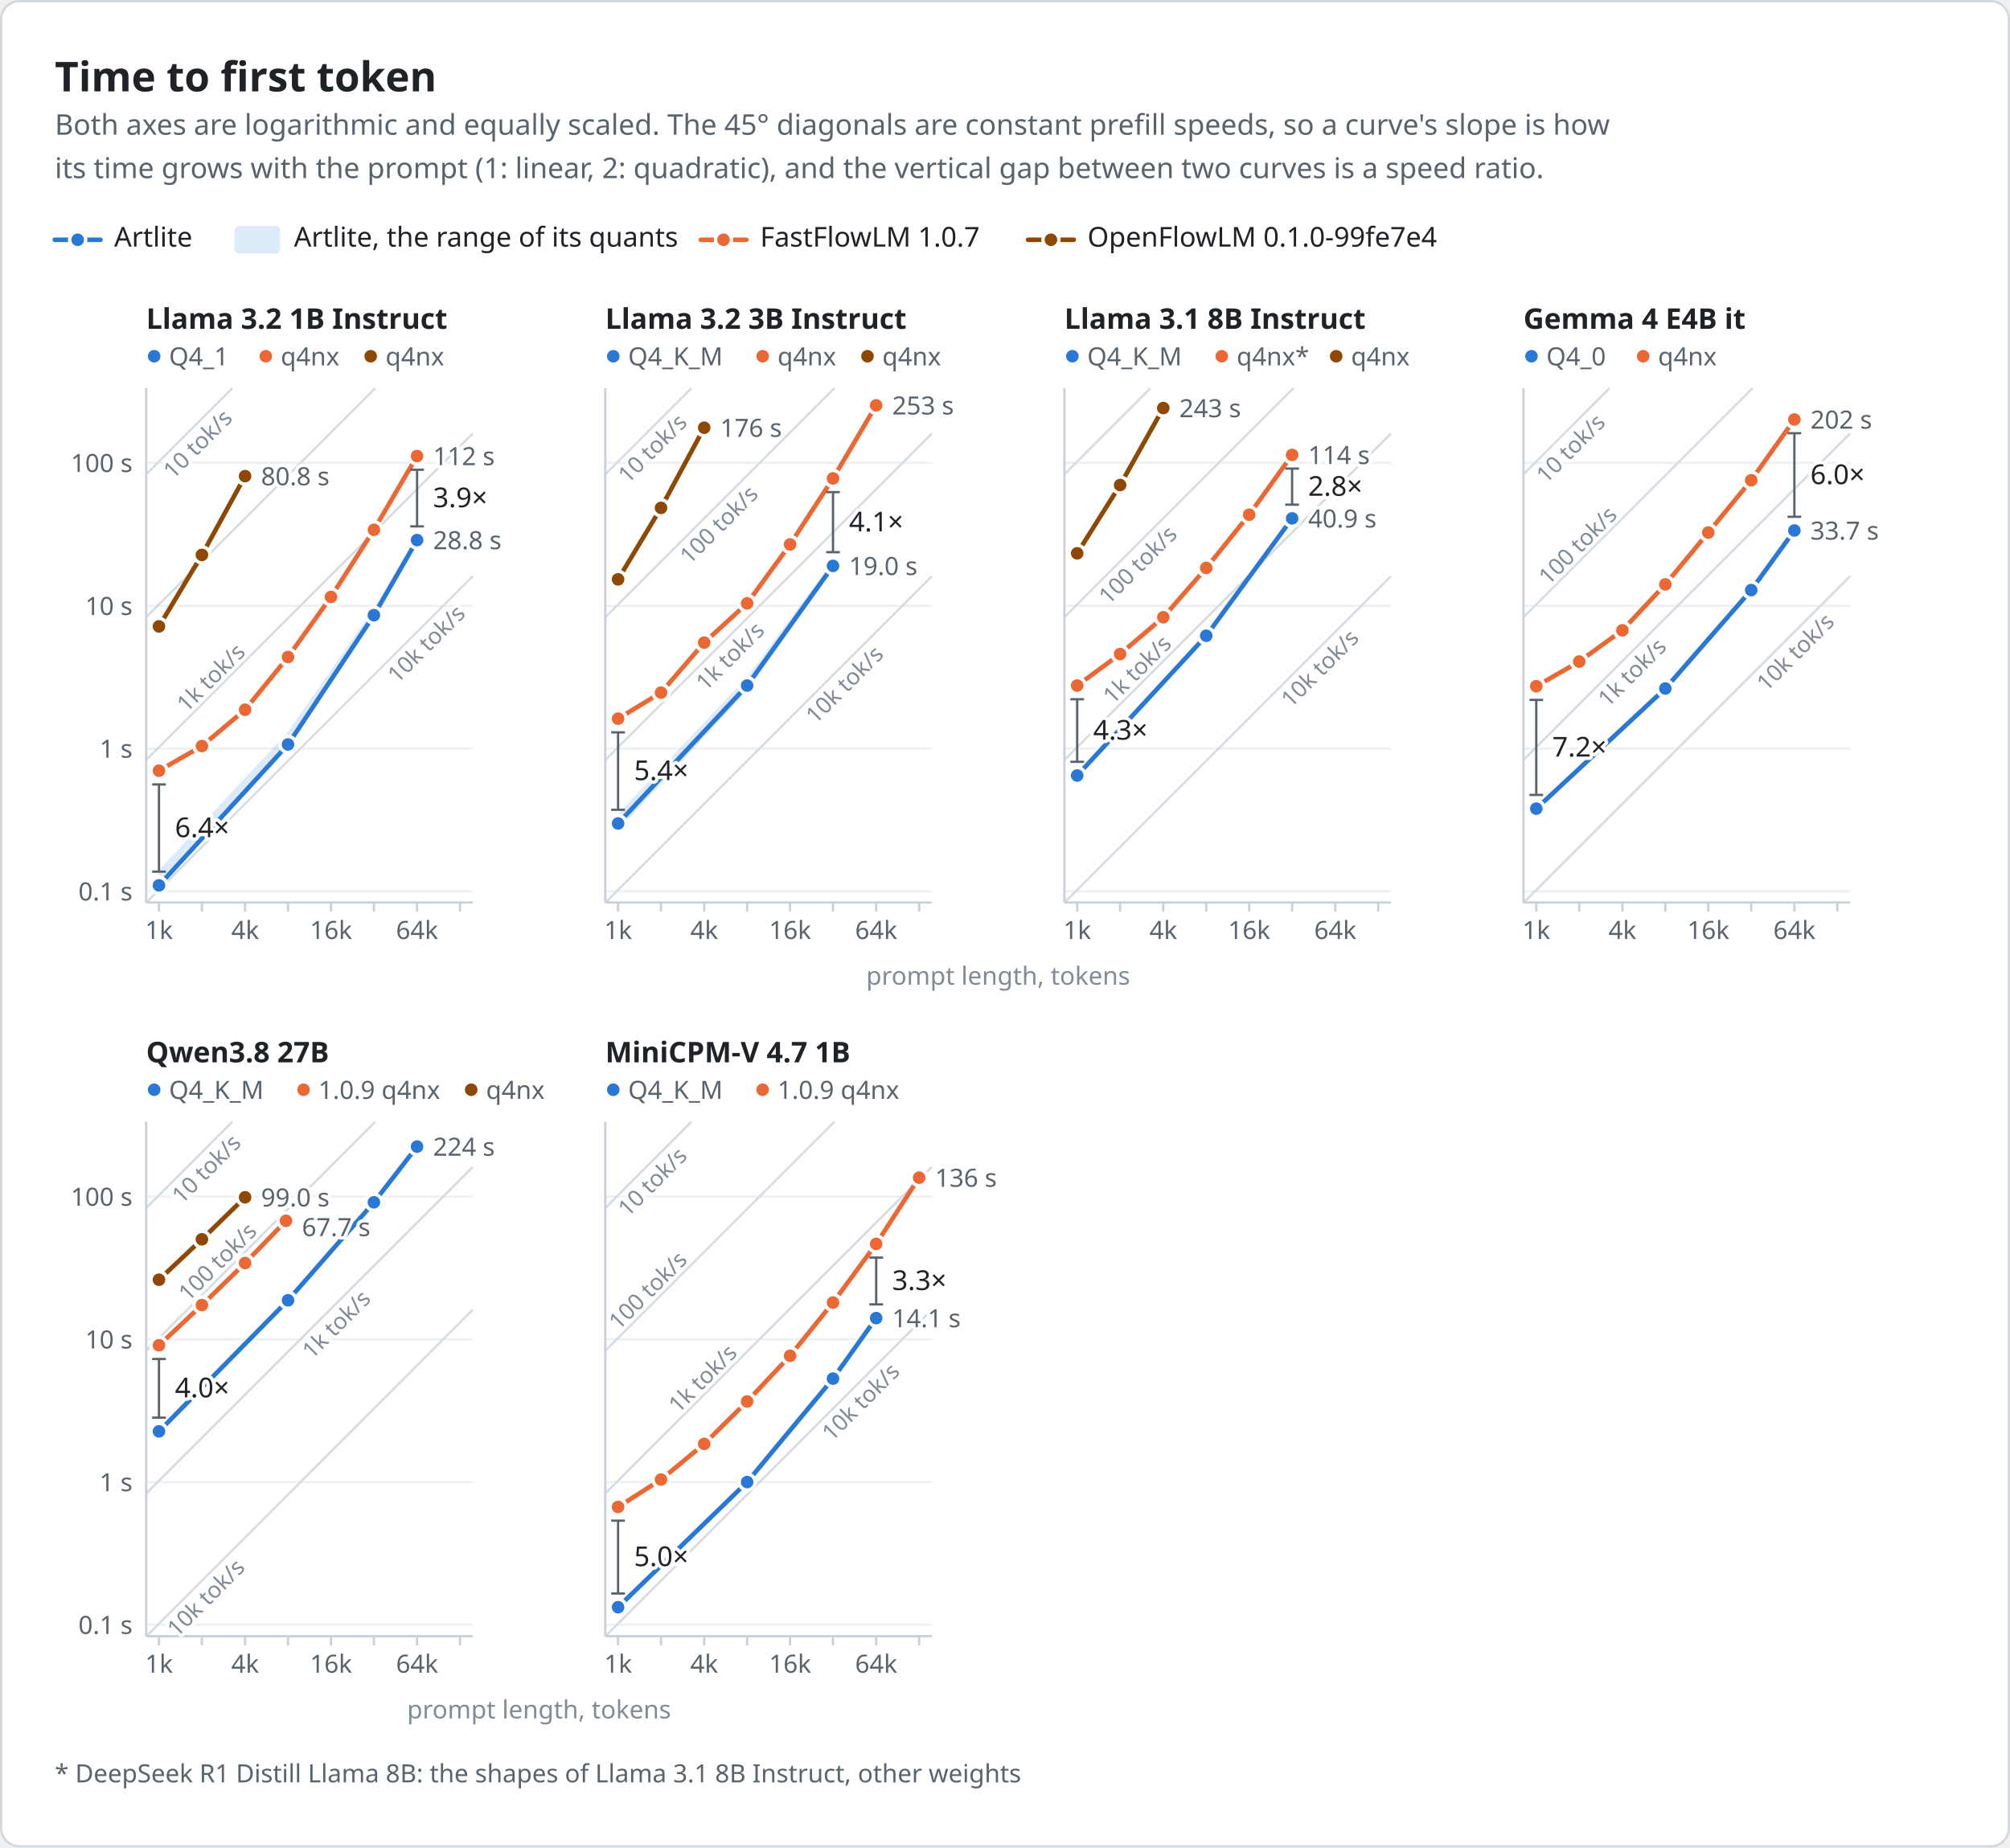
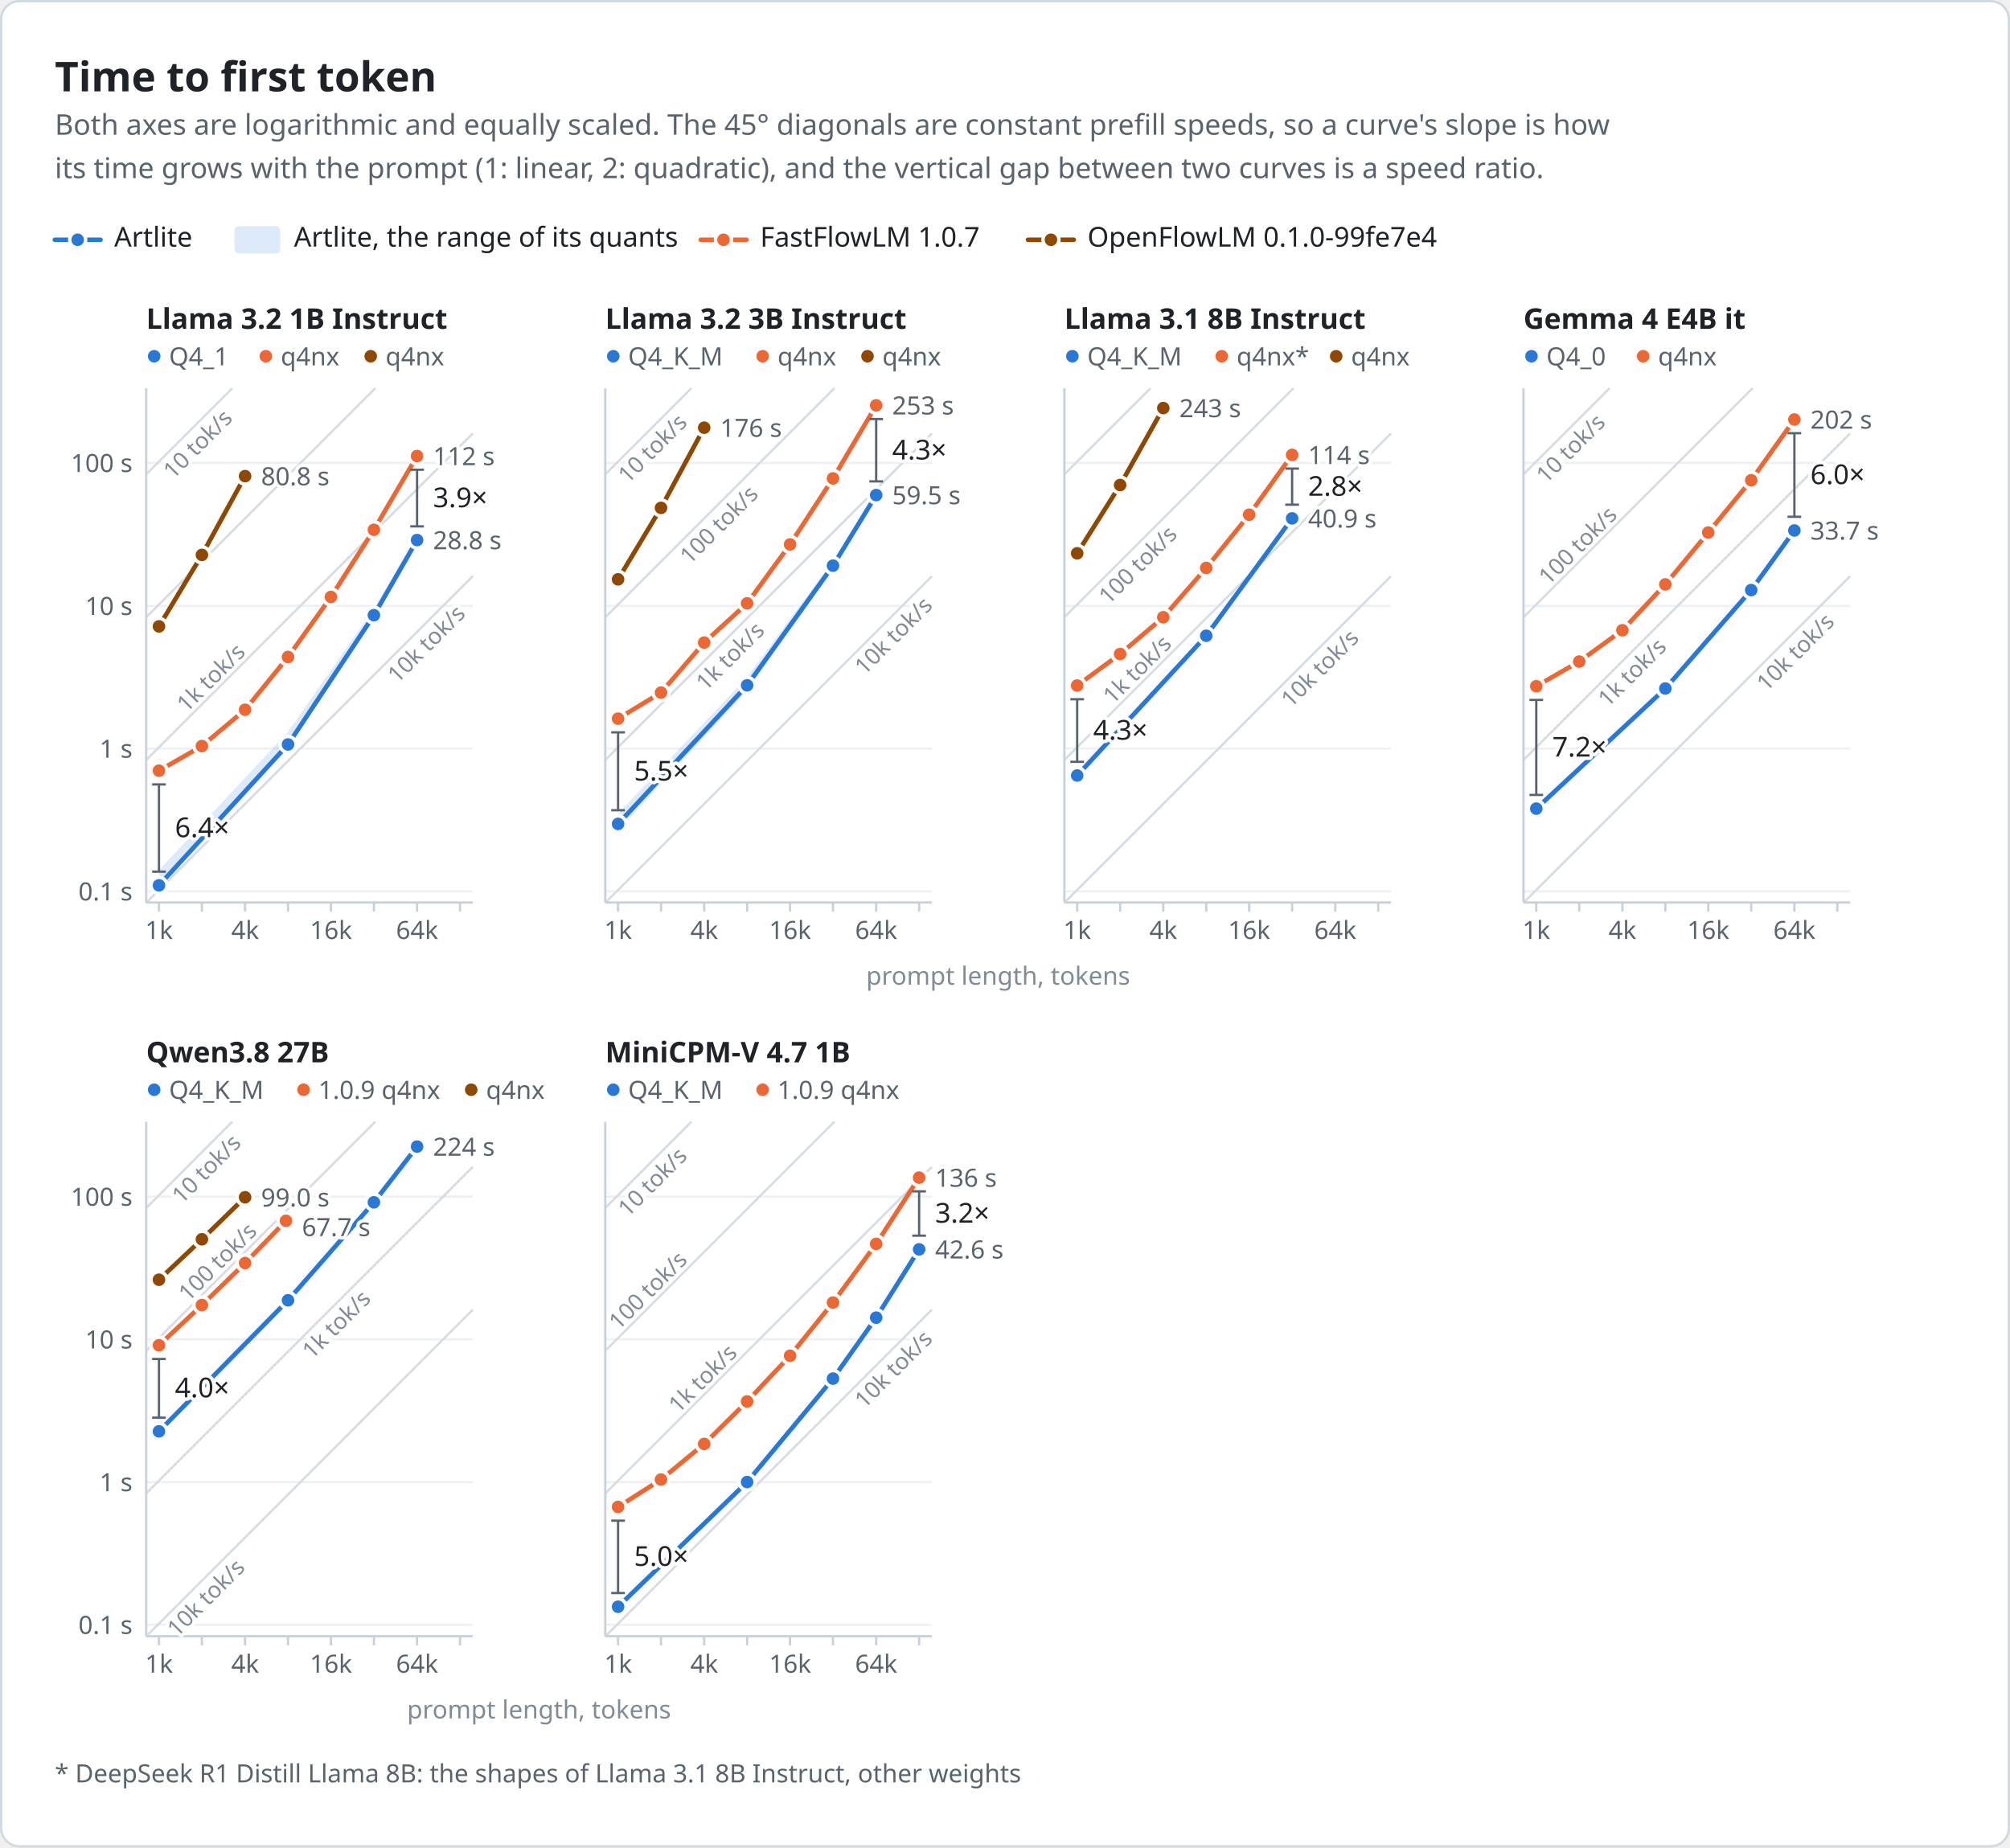
<svg xmlns="http://www.w3.org/2000/svg" width="880" height="809" viewBox="0 0 880 809" role="img" aria-labelledby="t d">
  <style>text{font-family:-apple-system, BlinkMacSystemFont, "Segoe UI", "Noto Sans", Helvetica, Arial, sans-serif;font-size:11px;fill:#59636e;font-variant-numeric:tabular-nums}.title{font-size:18px;font-weight:600;fill:#1f2328}.sub{font-size:12.5px}.h{font-size:12.5px;font-weight:600;fill:#1f2328}.lbl{font-size:12px;fill:#1f2328}.lbl2{font-size:12px}.strong{font-weight:600;fill:#1f2328}.muted{fill:#818b98}.small{font-size:10px}.halo{paint-order:stroke;stroke:#ffffff;stroke-width:3px;stroke-linejoin:round}.grid{stroke:#eef1f4}.axis{stroke:#c8d1da}.guide{stroke:#d5dce3}.bracket{stroke:#59636e;fill:none}.ft{fill:#86b6ef}.detail{font-size:12px;font-weight:400;fill:#59636e}.tile{fill:#eef1f4;stroke:#59636e;stroke-width:1}.cut{stroke:#59636e;stroke-width:.75;fill:none}.f0{fill:#2a78d6}.l0{stroke:#2a78d6;stroke-width:2;fill:none;stroke-linejoin:round;stroke-linecap:round}.d0{fill:#2a78d6;stroke:#ffffff;stroke-width:1.5}.b0{fill:#2a78d6;fill-opacity:.16}.f1{fill:#eb6834}.l1{stroke:#eb6834;stroke-width:2;fill:none;stroke-linejoin:round;stroke-linecap:round}.d1{fill:#eb6834;stroke:#ffffff;stroke-width:1.5}.b1{fill:#eb6834;fill-opacity:.16}.f2{fill:#1baf7a}.l2{stroke:#1baf7a;stroke-width:2;fill:none;stroke-linejoin:round;stroke-linecap:round}.d2{fill:#1baf7a;stroke:#ffffff;stroke-width:1.5}.b2{fill:#1baf7a;fill-opacity:.16}.f3{fill:#8f4801}.l3{stroke:#8f4801;stroke-width:2;fill:none;stroke-linejoin:round;stroke-linecap:round}.d3{fill:#8f4801;stroke:#ffffff;stroke-width:1.5}.b3{fill:#8f4801;fill-opacity:.16}</style>
  <rect x="0.5" y="0.5" width="879" height="808" rx="8" fill="#ffffff" stroke="#d1d9e0" />
  <text x="24.0" y="40.0" class="title">Time to first token</text>
  <text x="24.0" y="59.0" class="sub">Both axes are logarithmic and equally scaled. The 45° diagonals are constant prefill speeds, so a curve's slope is how</text>
  <text x="24.0" y="78.0" class="sub">its time grows with the prompt (1: linear, 2: quadratic), and the vertical gap between two curves is a speed ratio.</text>
  <line x1="24.0" y1="105.0" x2="44.0" y2="105.0" class="l0" />
  <circle cx="34" cy="105" r="3.5" class="d0" />
  <text x="50.0" y="108.0" class="lbl">Artlite</text>
  <rect x="102.672" y="99" width="20" height="12" rx="2" class="b0" />
  <text x="128.7" y="108.0" class="lbl">Artlite, the range of its quants</text>
  <line x1="306.8" y1="105.0" x2="326.8" y2="105.0" class="l1" />
  <circle cx="316.756" cy="105" r="3.5" class="d1" />
  <text x="332.8" y="108.0" class="lbl">FastFlowLM 1.0.7</text>
  <line x1="450.1" y1="105.0" x2="470.1" y2="105.0" class="l3" />
  <circle cx="460.12" cy="105" r="3.5" class="d3" />
  <text x="476.1" y="108.0" class="lbl">OpenFlowLM 0.1.0-99fe7e4</text>
  <text x="64.0" y="144.0" class="h">Llama 3.2 1B Instruct</text>
  <circle cx="67.5" cy="156.0" r="3.5" class="d0" />
  <text x="74.0" y="160.0">Q4_1</text>
  <circle cx="116.4" cy="156.0" r="3.5" class="d1" />
  <text x="122.9" y="160.0">q4nx</text>
  <circle cx="162.3" cy="156.0" r="3.5" class="d3" />
  <text x="168.8" y="160.0">q4nx</text>
  <line x1="64.0" y1="390.3" x2="207.0" y2="390.3" class="grid" />
  <text x="58.0" y="394.3" text-anchor="end">0.1 s</text>
  <line x1="64.0" y1="327.8" x2="207.0" y2="327.8" class="grid" />
  <text x="58.0" y="331.8" text-anchor="end">1 s</text>
  <line x1="64.0" y1="265.3" x2="207.0" y2="265.3" class="grid" />
  <text x="58.0" y="269.3" text-anchor="end">10 s</text>
  <line x1="64.0" y1="202.7" x2="207.0" y2="202.7" class="grid" />
  <text x="58.0" y="206.7" text-anchor="end">100 s</text>
  <line x1="64.0" y1="207.7" x2="101.7" y2="170.0" class="guide" />
  <line x1="64.0" y1="270.3" x2="164.3" y2="170.0" class="guide" />
  <line x1="64.0" y1="332.8" x2="207.0" y2="189.8" class="guide" />
  <line x1="64.1" y1="395.2" x2="207.0" y2="252.3" class="guide" />
  <line x1="64.0" y1="395.2" x2="207.0" y2="395.2" class="axis" />
  <line x1="64.0" y1="170.0" x2="64.0" y2="395.2" class="axis" />
  <line x1="69.6" y1="395.2" x2="69.6" y2="399.2" class="axis" />
  <text x="69.6" y="411.2" text-anchor="middle">1k</text>
  <line x1="88.4" y1="395.2" x2="88.4" y2="399.2" class="axis" />
  <line x1="107.3" y1="395.2" x2="107.3" y2="399.2" class="axis" />
  <text x="107.3" y="411.2" text-anchor="middle">4k</text>
  <line x1="126.1" y1="395.2" x2="126.1" y2="399.2" class="axis" />
  <line x1="144.9" y1="395.2" x2="144.9" y2="399.2" class="axis" />
  <text x="144.9" y="411.2" text-anchor="middle">16k</text>
  <line x1="163.7" y1="395.2" x2="163.7" y2="399.2" class="axis" />
  <line x1="182.6" y1="395.2" x2="182.6" y2="399.2" class="axis" />
  <text x="182.6" y="411.2" text-anchor="middle">64k</text>
  <line x1="201.4" y1="395.2" x2="201.4" y2="399.2" class="axis" />
  <polygon points="69.6,381.0 126.1,320.5 163.7,266.5 182.6,234.8 182.6,236.6 163.7,269.4 126.1,326.0 69.6,387.7" class="b0" />
  <polyline points="69.6,337.5 88.4,326.7 107.3,310.8 126.1,287.7 144.9,261.4 163.7,232.0 182.6,199.7" class="l1" />
  <circle cx="69.6" cy="337.5" r="3.5" class="d1" />
  <circle cx="88.4" cy="326.7" r="3.5" class="d1" />
  <circle cx="107.3" cy="310.8" r="3.5" class="d1" />
  <circle cx="126.1" cy="287.7" r="3.5" class="d1" />
  <circle cx="144.9" cy="261.4" r="3.5" class="d1" />
  <circle cx="163.7" cy="232.0" r="3.5" class="d1" />
  <circle cx="182.6" cy="199.7" r="3.5" class="d1" />
  <polyline points="69.6,274.3 88.4,243.0 107.3,208.5" class="l3" />
  <circle cx="69.6" cy="274.3" r="3.5" class="d3" />
  <circle cx="88.4" cy="243.0" r="3.5" class="d3" />
  <circle cx="107.3" cy="208.5" r="3.5" class="d3" />
  <polyline points="69.6,387.7 126.1,326.0 163.7,269.4 182.6,236.5" class="l0" />
  <circle cx="69.6" cy="387.7" r="3.5" class="d0" />
  <circle cx="126.1" cy="326.0" r="3.5" class="d0" />
  <circle cx="163.7" cy="269.4" r="3.5" class="d0" />
  <circle cx="182.6" cy="236.5" r="3.5" class="d0" />
  <text x="189.6" y="203.7" class="halo">112 s</text>
  <text x="114.3" y="212.5" class="halo">80.8 s</text>
  <text x="189.6" y="240.5" class="halo">28.8 s</text>
  <path d="M66.6,381.7h6M69.6,381.7V343.5M66.6,343.5h6" class="bracket" />
  <text x="76.6" y="366.6" class="lbl halo">6.4×</text>
  <path d="M179.6,230.5h6M182.6,230.5V205.7M179.6,205.7h6" class="bracket" />
  <text x="189.6" y="222.1" class="lbl halo">3.9×</text>
  <text x="89.0" y="196.9" text-anchor="middle" class="muted small halo" transform="rotate(-45.0 89.0 196.9)">10 tok/s</text>
  <text x="94.8" y="299.2" text-anchor="middle" class="muted small halo" transform="rotate(-45.0 94.8 299.2)">1k tok/s</text>
  <text x="189.1" y="284.4" text-anchor="middle" class="muted small halo" transform="rotate(-45.0 189.1 284.4)">10k tok/s</text>
  <text x="265.0" y="144.0" class="h">Llama 3.2 3B Instruct</text>
  <circle cx="268.5" cy="156.0" r="3.5" class="d0" />
  <text x="275.0" y="160.0">Q4_K_M</text>
  <circle cx="333.9" cy="156.0" r="3.5" class="d1" />
  <text x="340.4" y="160.0">q4nx</text>
  <circle cx="379.8" cy="156.0" r="3.5" class="d3" />
  <text x="386.3" y="160.0">q4nx</text>
  <line x1="265.0" y1="390.3" x2="408.0" y2="390.3" class="grid" />
  <line x1="265.0" y1="327.8" x2="408.0" y2="327.8" class="grid" />
  <line x1="265.0" y1="265.3" x2="408.0" y2="265.3" class="grid" />
  <line x1="265.0" y1="202.7" x2="408.0" y2="202.7" class="grid" />
  <line x1="265.0" y1="207.7" x2="302.7" y2="170.0" class="guide" />
  <line x1="265.0" y1="270.3" x2="365.3" y2="170.0" class="guide" />
  <line x1="265.0" y1="332.8" x2="408.0" y2="189.8" class="guide" />
  <line x1="265.1" y1="395.2" x2="408.0" y2="252.3" class="guide" />
  <line x1="265.0" y1="395.2" x2="408.0" y2="395.2" class="axis" />
  <line x1="265.0" y1="170.0" x2="265.0" y2="395.2" class="axis" />
  <line x1="270.6" y1="395.2" x2="270.6" y2="399.2" class="axis" />
  <text x="270.6" y="411.2" text-anchor="middle">1k</text>
  <line x1="289.4" y1="395.2" x2="289.4" y2="399.2" class="axis" />
  <line x1="308.3" y1="395.2" x2="308.3" y2="399.2" class="axis" />
  <text x="308.3" y="411.2" text-anchor="middle">4k</text>
  <line x1="327.1" y1="395.2" x2="327.1" y2="399.2" class="axis" />
  <line x1="345.9" y1="395.2" x2="345.9" y2="399.2" class="axis" />
  <text x="345.9" y="411.2" text-anchor="middle">16k</text>
  <line x1="364.7" y1="395.2" x2="364.7" y2="399.2" class="axis" />
  <line x1="383.6" y1="395.2" x2="383.6" y2="399.2" class="axis" />
  <text x="383.6" y="411.2" text-anchor="middle">64k</text>
  <line x1="402.4" y1="395.2" x2="402.4" y2="399.2" class="axis" />
  <polygon points="270.6,356.3 327.1,296.5 364.7,245.6 364.7,249.2 327.1,302.5 270.6,363.5" class="b0" />
  <polyline points="270.6,314.7 289.4,303.3 308.3,281.4 327.1,264.2 345.9,238.4 364.7,209.5 383.6,177.5" class="l1" />
  <circle cx="270.6" cy="314.7" r="3.5" class="d1" />
  <circle cx="289.4" cy="303.3" r="3.5" class="d1" />
  <circle cx="308.3" cy="281.4" r="3.5" class="d1" />
  <circle cx="327.1" cy="264.2" r="3.5" class="d1" />
  <circle cx="345.9" cy="238.4" r="3.5" class="d1" />
  <circle cx="364.7" cy="209.5" r="3.5" class="d1" />
  <circle cx="383.6" cy="177.5" r="3.5" class="d1" />
  <polyline points="270.6,253.7 289.4,222.4 308.3,187.3" class="l3" />
  <circle cx="270.6" cy="253.7" r="3.5" class="d3" />
  <circle cx="289.4" cy="222.4" r="3.5" class="d3" />
  <circle cx="308.3" cy="187.3" r="3.5" class="d3" />
-   <polyline points="270.6,360.6 327.1,300.2 364.7,247.8" class="l0" />
-   <circle cx="270.6" cy="360.6" r="3.5" class="d0" />
-   <circle cx="327.1" cy="300.2" r="3.5" class="d0" />
-   <circle cx="364.7" cy="247.8" r="3.5" class="d0" />
+   <polyline points="270.6,360.8 327.1,300.1 364.7,247.7 383.6,216.8" class="l0" />
+   <circle cx="270.6" cy="360.8" r="3.5" class="d0" />
+   <circle cx="327.1" cy="300.1" r="3.5" class="d0" />
+   <circle cx="364.7" cy="247.7" r="3.5" class="d0" />
+   <circle cx="383.6" cy="216.8" r="3.5" class="d0" />
  <text x="390.6" y="181.5" class="halo">253 s</text>
  <text x="315.3" y="191.3" class="halo">176 s</text>
-   <text x="371.7" y="251.8" class="halo">19.0 s</text>
-   <path d="M267.6,354.6h6M270.6,354.6V320.7M267.6,320.7h6" class="bracket" />
-   <text x="277.6" y="341.6" class="lbl halo">5.4×</text>
-   <path d="M361.7,241.8h6M364.7,241.8V215.5M361.7,215.5h6" class="bracket" />
-   <text x="371.7" y="232.7" class="lbl halo">4.1×</text>
+   <text x="390.6" y="220.8" class="halo">59.5 s</text>
+   <path d="M267.6,354.8h6M270.6,354.8V320.7M267.6,320.7h6" class="bracket" />
+   <text x="277.6" y="341.8" class="lbl halo">5.5×</text>
+   <path d="M380.6,210.8h6M383.6,210.8V183.5M380.6,183.5h6" class="bracket" />
+   <text x="390.6" y="201.2" class="lbl halo">4.3×</text>
  <text x="288.1" y="198.8" text-anchor="middle" class="muted small halo" transform="rotate(-45.0 288.1 198.8)">10 tok/s</text>
  <text x="317.2" y="232.2" text-anchor="middle" class="muted small halo" transform="rotate(-45.0 317.2 232.2)">100 tok/s</text>
  <text x="322.1" y="289.8" text-anchor="middle" class="muted small halo" transform="rotate(-45.0 322.1 289.8)">1k tok/s</text>
-   <text x="372.2" y="302.2" text-anchor="middle" class="muted small halo" transform="rotate(-45.0 372.2 302.2)">10k tok/s</text>
+   <text x="393.6" y="280.8" text-anchor="middle" class="muted small halo" transform="rotate(-45.0 393.6 280.8)">10k tok/s</text>
  <text x="466.0" y="144.0" class="h">Llama 3.1 8B Instruct</text>
  <circle cx="469.5" cy="156.0" r="3.5" class="d0" />
  <text x="476.0" y="160.0">Q4_K_M</text>
  <circle cx="534.9" cy="156.0" r="3.5" class="d1" />
  <text x="541.4" y="160.0">q4nx*</text>
  <circle cx="585.0" cy="156.0" r="3.5" class="d3" />
  <text x="591.5" y="160.0">q4nx</text>
  <line x1="466.0" y1="390.3" x2="609.0" y2="390.3" class="grid" />
  <line x1="466.0" y1="327.8" x2="609.0" y2="327.8" class="grid" />
  <line x1="466.0" y1="265.3" x2="609.0" y2="265.3" class="grid" />
  <line x1="466.0" y1="202.7" x2="609.0" y2="202.7" class="grid" />
  <line x1="466.0" y1="207.7" x2="503.7" y2="170.0" class="guide" />
  <line x1="466.0" y1="270.3" x2="566.3" y2="170.0" class="guide" />
  <line x1="466.0" y1="332.8" x2="609.0" y2="189.8" class="guide" />
  <line x1="466.1" y1="395.2" x2="609.0" y2="252.3" class="guide" />
  <line x1="466.0" y1="395.2" x2="609.0" y2="395.2" class="axis" />
  <line x1="466.0" y1="170.0" x2="466.0" y2="395.2" class="axis" />
  <line x1="471.6" y1="395.2" x2="471.6" y2="399.2" class="axis" />
  <text x="471.6" y="411.2" text-anchor="middle">1k</text>
  <line x1="490.4" y1="395.2" x2="490.4" y2="399.2" class="axis" />
  <line x1="509.3" y1="395.2" x2="509.3" y2="399.2" class="axis" />
  <text x="509.3" y="411.2" text-anchor="middle">4k</text>
  <line x1="528.1" y1="395.2" x2="528.1" y2="399.2" class="axis" />
  <line x1="546.9" y1="395.2" x2="546.9" y2="399.2" class="axis" />
  <text x="546.9" y="411.2" text-anchor="middle">16k</text>
  <line x1="565.7" y1="395.2" x2="565.7" y2="399.2" class="axis" />
  <line x1="584.6" y1="395.2" x2="584.6" y2="399.2" class="axis" />
  <text x="584.6" y="411.2" text-anchor="middle">64k</text>
  <line x1="603.4" y1="395.2" x2="603.4" y2="399.2" class="axis" />
  <polygon points="471.6,339.6 528.1,278.4 565.7,227.0 565.7,227.7 528.1,279.6 471.6,341.0" class="b0" />
  <polyline points="471.6,300.2 490.4,286.4 509.3,270.3 528.1,248.7 546.9,225.4 565.7,199.2" class="l1" />
  <circle cx="471.6" cy="300.2" r="3.5" class="d1" />
  <circle cx="490.4" cy="286.4" r="3.5" class="d1" />
  <circle cx="509.3" cy="270.3" r="3.5" class="d1" />
  <circle cx="528.1" cy="248.7" r="3.5" class="d1" />
  <circle cx="546.9" cy="225.4" r="3.5" class="d1" />
  <circle cx="565.7" cy="199.2" r="3.5" class="d1" />
  <polyline points="471.6,242.3 490.4,212.4 509.3,178.7" class="l3" />
  <circle cx="471.6" cy="242.3" r="3.5" class="d3" />
  <circle cx="490.4" cy="212.4" r="3.5" class="d3" />
  <circle cx="509.3" cy="178.7" r="3.5" class="d3" />
  <polyline points="471.6,339.6 528.1,278.4 565.7,227.0" class="l0" />
  <circle cx="471.6" cy="339.6" r="3.5" class="d0" />
  <circle cx="528.1" cy="278.4" r="3.5" class="d0" />
  <circle cx="565.7" cy="227.0" r="3.5" class="d0" />
  <text x="516.3" y="182.7" class="halo">243 s</text>
  <text x="572.7" y="203.2" class="halo">114 s</text>
  <text x="572.7" y="231.0" class="halo">40.9 s</text>
  <path d="M468.6,333.6h6M471.6,333.6V306.2M468.6,306.2h6" class="bracket" />
  <text x="478.6" y="323.9" class="lbl halo">4.3×</text>
  <path d="M562.7,221.0h6M565.7,221.0V205.2M562.7,205.2h6" class="bracket" />
  <text x="572.7" y="217.1" class="lbl halo">2.8×</text>
  <text x="500.6" y="249.8" text-anchor="middle" class="muted small halo" transform="rotate(-45.0 500.6 249.8)">100 tok/s</text>
  <text x="500.3" y="295.6" text-anchor="middle" class="muted small halo" transform="rotate(-45.0 500.3 295.6)">1k tok/s</text>
  <text x="580.3" y="295.1" text-anchor="middle" class="muted small halo" transform="rotate(-45.0 580.3 295.1)">10k tok/s</text>
  <text x="667.0" y="144.0" class="h">Gemma 4 E4B it</text>
  <circle cx="670.5" cy="156.0" r="3.5" class="d0" />
  <text x="677.0" y="160.0">Q4_0</text>
  <circle cx="719.4" cy="156.0" r="3.5" class="d1" />
  <text x="725.9" y="160.0">q4nx</text>
  <line x1="667.0" y1="390.3" x2="810.0" y2="390.3" class="grid" />
  <line x1="667.0" y1="327.8" x2="810.0" y2="327.8" class="grid" />
  <line x1="667.0" y1="265.3" x2="810.0" y2="265.3" class="grid" />
  <line x1="667.0" y1="202.7" x2="810.0" y2="202.7" class="grid" />
  <line x1="667.0" y1="207.7" x2="704.7" y2="170.0" class="guide" />
  <line x1="667.0" y1="270.3" x2="767.3" y2="170.0" class="guide" />
  <line x1="667.0" y1="332.8" x2="810.0" y2="189.8" class="guide" />
  <line x1="667.1" y1="395.2" x2="810.0" y2="252.3" class="guide" />
  <line x1="667.0" y1="395.2" x2="810.0" y2="395.2" class="axis" />
  <line x1="667.0" y1="170.0" x2="667.0" y2="395.2" class="axis" />
  <line x1="672.6" y1="395.2" x2="672.6" y2="399.2" class="axis" />
  <text x="672.6" y="411.2" text-anchor="middle">1k</text>
  <line x1="691.4" y1="395.2" x2="691.4" y2="399.2" class="axis" />
  <line x1="710.3" y1="395.2" x2="710.3" y2="399.2" class="axis" />
  <text x="710.3" y="411.2" text-anchor="middle">4k</text>
  <line x1="729.1" y1="395.2" x2="729.1" y2="399.2" class="axis" />
  <line x1="747.9" y1="395.2" x2="747.9" y2="399.2" class="axis" />
  <text x="747.9" y="411.2" text-anchor="middle">16k</text>
  <line x1="766.7" y1="395.2" x2="766.7" y2="399.2" class="axis" />
  <line x1="785.6" y1="395.2" x2="785.6" y2="399.2" class="axis" />
  <text x="785.6" y="411.2" text-anchor="middle">64k</text>
  <line x1="804.4" y1="395.2" x2="804.4" y2="399.2" class="axis" />
  <polyline points="672.6,300.5 691.4,289.7 710.3,276.0 729.1,255.9 747.9,233.2 766.7,210.3 785.6,183.7" class="l1" />
  <circle cx="672.6" cy="300.5" r="3.5" class="d1" />
  <circle cx="691.4" cy="289.7" r="3.5" class="d1" />
  <circle cx="710.3" cy="276.0" r="3.5" class="d1" />
  <circle cx="729.1" cy="255.9" r="3.5" class="d1" />
  <circle cx="747.9" cy="233.2" r="3.5" class="d1" />
  <circle cx="766.7" cy="210.3" r="3.5" class="d1" />
  <circle cx="785.6" cy="183.7" r="3.5" class="d1" />
  <polyline points="672.6,354.1 729.1,301.5 766.7,258.4 785.6,232.3" class="l0" />
  <circle cx="672.6" cy="354.1" r="3.5" class="d0" />
  <circle cx="729.1" cy="301.5" r="3.5" class="d0" />
  <circle cx="766.7" cy="258.4" r="3.5" class="d0" />
  <circle cx="785.6" cy="232.3" r="3.5" class="d0" />
  <text x="792.6" y="187.7" class="halo">202 s</text>
  <text x="792.6" y="236.3" class="halo">33.7 s</text>
  <path d="M669.6,348.1h6M672.6,348.1V306.5M669.6,306.5h6" class="bracket" />
  <text x="679.6" y="331.3" class="lbl halo">7.2×</text>
  <path d="M782.6,226.3h6M785.6,226.3V189.7M782.6,189.7h6" class="bracket" />
  <text x="792.6" y="212.0" class="lbl halo">6.0×</text>
  <text x="690.1" y="198.8" text-anchor="middle" class="muted small halo" transform="rotate(-45.0 690.1 198.8)">10 tok/s</text>
  <text x="693.2" y="241.3" text-anchor="middle" class="muted small halo" transform="rotate(-45.0 693.2 241.3)">100 tok/s</text>
  <text x="717.0" y="296.9" text-anchor="middle" class="muted small halo" transform="rotate(-45.0 717.0 296.9)">1k tok/s</text>
  <text x="788.5" y="288.0" text-anchor="middle" class="muted small halo" transform="rotate(-45.0 788.5 288.0)">10k tok/s</text>
  <text x="437.0" y="431.2" text-anchor="middle" class="muted">prompt length, tokens</text>
  <text x="64.0" y="465.2" class="h">Qwen3.8 27B</text>
  <circle cx="67.5" cy="477.2" r="3.5" class="d0" />
  <text x="74.0" y="481.2">Q4_K_M</text>
  <circle cx="132.9" cy="477.2" r="3.5" class="d1" />
  <text x="139.4" y="481.2">1.0.9 q4nx</text>
  <circle cx="206.3" cy="477.2" r="3.5" class="d3" />
  <text x="212.8" y="481.2">q4nx</text>
  <line x1="64.0" y1="711.5" x2="207.0" y2="711.5" class="grid" />
  <text x="58.0" y="715.5" text-anchor="end">0.1 s</text>
  <line x1="64.0" y1="649.0" x2="207.0" y2="649.0" class="grid" />
  <text x="58.0" y="653.0" text-anchor="end">1 s</text>
  <line x1="64.0" y1="586.5" x2="207.0" y2="586.5" class="grid" />
  <text x="58.0" y="590.5" text-anchor="end">10 s</text>
  <line x1="64.0" y1="524.0" x2="207.0" y2="524.0" class="grid" />
  <text x="58.0" y="528.0" text-anchor="end">100 s</text>
  <line x1="64.0" y1="529.0" x2="101.7" y2="491.2" class="guide" />
  <line x1="64.0" y1="591.5" x2="164.3" y2="491.2" class="guide" />
  <line x1="64.0" y1="654.0" x2="207.0" y2="511.0" class="guide" />
  <line x1="64.1" y1="716.5" x2="207.0" y2="573.5" class="guide" />
  <line x1="64.0" y1="716.5" x2="207.0" y2="716.5" class="axis" />
  <line x1="64.0" y1="491.2" x2="64.0" y2="716.5" class="axis" />
  <line x1="69.6" y1="716.5" x2="69.6" y2="720.5" class="axis" />
  <text x="69.6" y="732.5" text-anchor="middle">1k</text>
  <line x1="88.4" y1="716.5" x2="88.4" y2="720.5" class="axis" />
  <line x1="107.3" y1="716.5" x2="107.3" y2="720.5" class="axis" />
  <text x="107.3" y="732.5" text-anchor="middle">4k</text>
  <line x1="126.1" y1="716.5" x2="126.1" y2="720.5" class="axis" />
  <line x1="144.9" y1="716.5" x2="144.9" y2="720.5" class="axis" />
  <text x="144.9" y="732.5" text-anchor="middle">16k</text>
  <line x1="163.7" y1="716.5" x2="163.7" y2="720.5" class="axis" />
  <line x1="182.6" y1="716.5" x2="182.6" y2="720.5" class="axis" />
  <text x="182.6" y="732.5" text-anchor="middle">64k</text>
  <line x1="201.4" y1="716.5" x2="201.4" y2="720.5" class="axis" />
  <polyline points="69.6,589.1 88.4,571.5 107.3,553.1 125.2,534.6" class="l1" />
  <circle cx="69.6" cy="589.1" r="3.5" class="d1" />
  <circle cx="88.4" cy="571.5" r="3.5" class="d1" />
  <circle cx="107.3" cy="553.1" r="3.5" class="d1" />
  <circle cx="125.2" cy="534.6" r="3.5" class="d1" />
  <polyline points="69.6,560.4 88.4,542.7 107.3,524.3" class="l3" />
  <circle cx="69.6" cy="560.4" r="3.5" class="d3" />
  <circle cx="88.4" cy="542.7" r="3.5" class="d3" />
  <circle cx="107.3" cy="524.3" r="3.5" class="d3" />
  <polyline points="69.6,626.8 126.1,569.4 163.7,526.5 182.6,502.1" class="l0" />
  <circle cx="69.6" cy="626.8" r="3.5" class="d0" />
  <circle cx="126.1" cy="569.4" r="3.5" class="d0" />
  <circle cx="163.7" cy="526.5" r="3.5" class="d0" />
  <circle cx="182.6" cy="502.1" r="3.5" class="d0" />
  <text x="189.6" y="506.1" class="halo">224 s</text>
  <text x="114.3" y="528.3" class="halo">99.0 s</text>
  <text x="132.2" y="541.3" class="halo">67.7 s</text>
  <path d="M66.6,620.8h6M69.6,620.8V595.1M66.6,595.1h6" class="bracket" />
  <text x="76.6" y="611.9" class="lbl halo">4.0×</text>
  <text x="92.8" y="514.3" text-anchor="middle" class="muted small halo" transform="rotate(-45.0 92.8 514.3)">10 tok/s</text>
  <text x="97.7" y="555.0" text-anchor="middle" class="muted small halo" transform="rotate(-45.0 97.7 555.0)">100 tok/s</text>
  <text x="149.7" y="582.4" text-anchor="middle" class="muted small halo" transform="rotate(-45.0 149.7 582.4)">1k tok/s</text>
  <text x="92.6" y="702.1" text-anchor="middle" class="muted small halo" transform="rotate(-45.0 92.6 702.1)">10k tok/s</text>
  <text x="265.0" y="465.2" class="h">MiniCPM-V 4.7 1B</text>
  <circle cx="268.5" cy="477.2" r="3.5" class="d0" />
  <text x="275.0" y="481.2">Q4_K_M</text>
  <circle cx="333.9" cy="477.2" r="3.5" class="d1" />
  <text x="340.4" y="481.2">1.0.9 q4nx</text>
  <line x1="265.0" y1="711.5" x2="408.0" y2="711.5" class="grid" />
  <line x1="265.0" y1="649.0" x2="408.0" y2="649.0" class="grid" />
  <line x1="265.0" y1="586.5" x2="408.0" y2="586.5" class="grid" />
  <line x1="265.0" y1="524.0" x2="408.0" y2="524.0" class="grid" />
  <line x1="265.0" y1="529.0" x2="302.7" y2="491.2" class="guide" />
  <line x1="265.0" y1="591.5" x2="365.3" y2="491.2" class="guide" />
  <line x1="265.0" y1="654.0" x2="408.0" y2="511.0" class="guide" />
  <line x1="265.1" y1="716.5" x2="408.0" y2="573.5" class="guide" />
  <line x1="265.0" y1="716.5" x2="408.0" y2="716.5" class="axis" />
  <line x1="265.0" y1="491.2" x2="265.0" y2="716.5" class="axis" />
  <line x1="270.6" y1="716.5" x2="270.6" y2="720.5" class="axis" />
  <text x="270.6" y="732.5" text-anchor="middle">1k</text>
  <line x1="289.4" y1="716.5" x2="289.4" y2="720.5" class="axis" />
  <line x1="308.3" y1="716.5" x2="308.3" y2="720.5" class="axis" />
  <text x="308.3" y="732.5" text-anchor="middle">4k</text>
  <line x1="327.1" y1="716.5" x2="327.1" y2="720.5" class="axis" />
  <line x1="345.9" y1="716.5" x2="345.9" y2="720.5" class="axis" />
  <text x="345.9" y="732.5" text-anchor="middle">16k</text>
  <line x1="364.7" y1="716.5" x2="364.7" y2="720.5" class="axis" />
  <line x1="383.6" y1="716.5" x2="383.6" y2="720.5" class="axis" />
  <text x="383.6" y="732.5" text-anchor="middle">64k</text>
  <line x1="402.4" y1="716.5" x2="402.4" y2="720.5" class="axis" />
  <polyline points="270.6,659.9 289.4,647.9 308.3,632.3 327.1,613.7 345.9,593.7 364.7,570.4 383.6,544.7 402.4,515.7" class="l1" />
  <circle cx="270.6" cy="659.9" r="3.5" class="d1" />
  <circle cx="289.4" cy="647.9" r="3.5" class="d1" />
  <circle cx="308.3" cy="632.3" r="3.5" class="d1" />
  <circle cx="327.1" cy="613.7" r="3.5" class="d1" />
  <circle cx="345.9" cy="593.7" r="3.5" class="d1" />
  <circle cx="364.7" cy="570.4" r="3.5" class="d1" />
  <circle cx="383.6" cy="544.7" r="3.5" class="d1" />
  <circle cx="402.4" cy="515.7" r="3.5" class="d1" />
-   <polyline points="270.6,703.8 327.1,649.0 364.7,603.7 383.6,577.2" class="l0" />
-   <circle cx="270.6" cy="703.8" r="3.5" class="d0" />
+   <polyline points="270.6,703.6 327.1,649.0 364.7,603.7 383.6,577.0 402.4,547.1" class="l0" />
+   <circle cx="270.6" cy="703.6" r="3.5" class="d0" />
  <circle cx="327.1" cy="649.0" r="3.5" class="d0" />
  <circle cx="364.7" cy="603.7" r="3.5" class="d0" />
-   <circle cx="383.6" cy="577.2" r="3.5" class="d0" />
+   <circle cx="383.6" cy="577.0" r="3.5" class="d0" />
+   <circle cx="402.4" cy="547.1" r="3.5" class="d0" />
  <text x="409.4" y="519.7" class="halo">136 s</text>
-   <text x="390.6" y="581.2" class="halo">14.1 s</text>
-   <path d="M267.6,697.8h6M270.6,697.8V665.9M267.6,665.9h6" class="bracket" />
-   <text x="277.6" y="685.8" class="lbl halo">5.0×</text>
-   <path d="M380.6,571.2h6M383.6,571.2V550.7M380.6,550.7h6" class="bracket" />
-   <text x="390.6" y="564.9" class="lbl halo">3.3×</text>
+   <text x="409.4" y="551.1" class="halo">42.6 s</text>
+   <path d="M267.6,697.6h6M270.6,697.6V665.9M267.6,665.9h6" class="bracket" />
+   <text x="277.6" y="685.7" class="lbl halo">5.0×</text>
+   <path d="M399.4,541.1h6M402.4,541.1V521.7M399.4,521.7h6" class="bracket" />
+   <text x="409.4" y="535.4" class="lbl halo">3.2×</text>
  <text x="288.1" y="520.0" text-anchor="middle" class="muted small halo" transform="rotate(-45.0 288.1 520.0)">10 tok/s</text>
  <text x="286.1" y="567.5" text-anchor="middle" class="muted small halo" transform="rotate(-45.0 286.1 567.5)">100 tok/s</text>
  <text x="310.1" y="606.1" text-anchor="middle" class="muted small halo" transform="rotate(-45.0 310.1 606.1)">1k tok/s</text>
-   <text x="379.3" y="616.3" text-anchor="middle" class="muted small halo" transform="rotate(-45.0 379.3 616.3)">10k tok/s</text>
+   <text x="393.6" y="602.0" text-anchor="middle" class="muted small halo" transform="rotate(-45.0 393.6 602.0)">10k tok/s</text>
  <text x="236.0" y="752.5" text-anchor="middle" class="muted">prompt length, tokens</text>
  <text x="24.0" y="780.5">* DeepSeek R1 Distill Llama 8B: the shapes of Llama 3.1 8B Instruct, other weights</text>
</svg>
